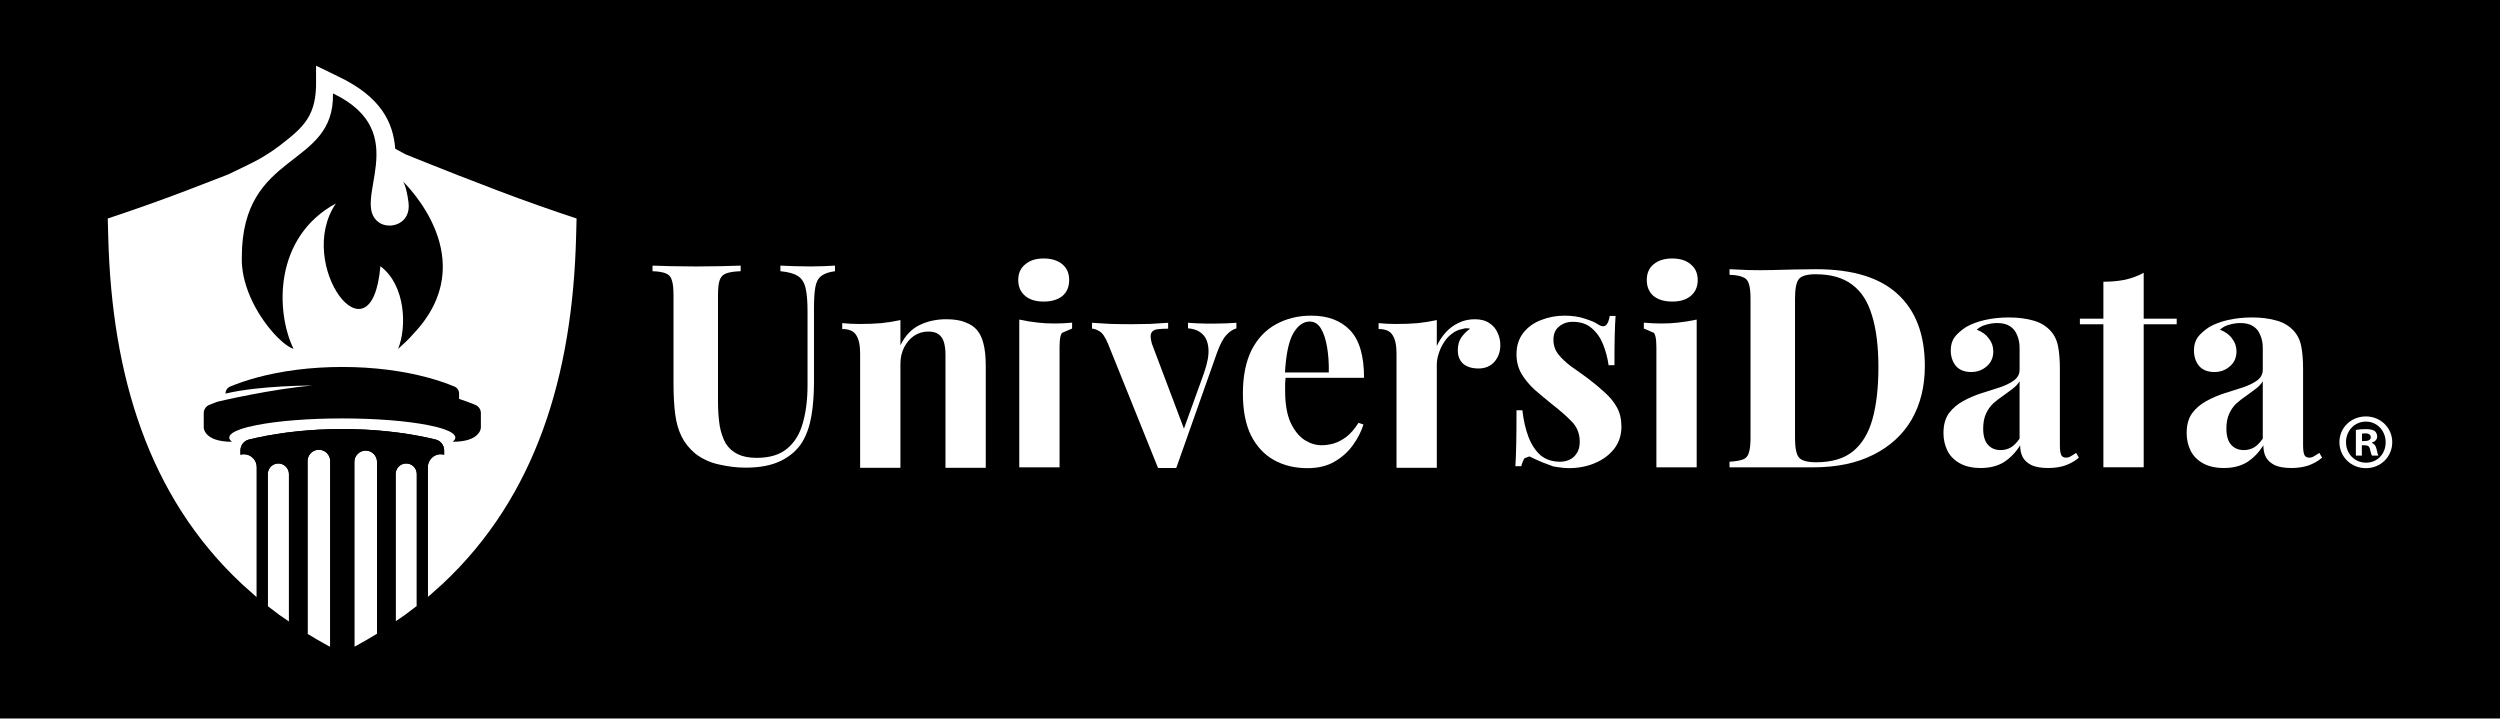
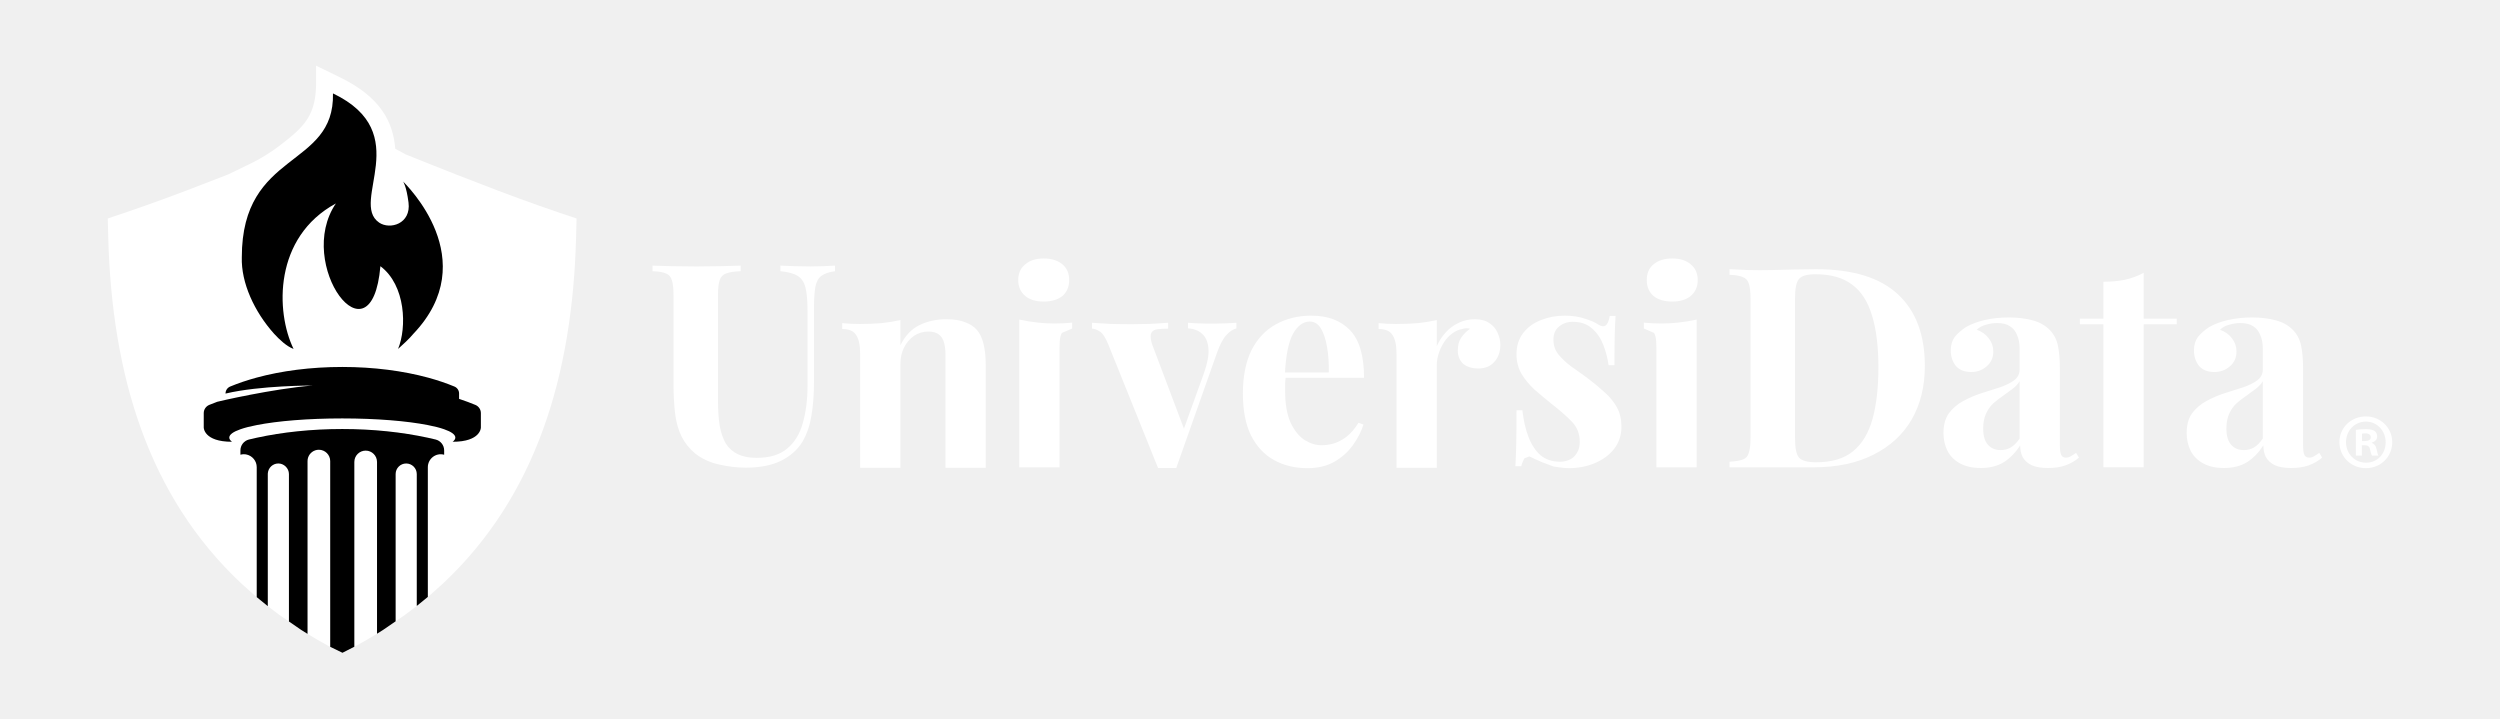
- <svg xmlns="http://www.w3.org/2000/svg" viewBox="0 0 2140 615">
-   <defs>
-     <style>
-       .cls-1 {
-         fill: #fff;
-       }
-     </style>
-   </defs>
-   <rect width="2140" height="615" />
-   <g id="Fiamma_15_BN" data-name="Fiamma 15% BN">
+ <svg xmlns="http://www.w3.org/2000/svg" id="Fiamma_15_BN" data-name="Fiamma 15% BN" viewBox="0 0 2140 615">
+   <g>
    <g>
-       <g>
-         <g>
-           <path class="cls-1" d="M272.96,384.97c-4.31,0-7.97,2.81-9.23,6.71-.31.94-.47,1.95-.47,3.01v147.9c5.66,3.47,11.5,6.85,17.48,10.13l1.94.95v-158.98c0-5.36-4.37-9.72-9.72-9.72Z" />
-           <path class="cls-1" d="M313.05,385.71c-5.36,0-9.72,4.36-9.72,9.72v158.16l1.7-.87c6.07-3.33,11.99-6.75,17.73-10.28v-147.02c0-5.36-4.37-9.72-9.71-9.72Z" />
-           <path class="cls-1" d="M478.39,181.95c-5.78-1.94-11.52-3.96-17.27-5.99-23.26-8.2-46.28-17.06-69.25-26.03-14.94-5.84-29.81-11.83-44.7-17.8-3.01-1.67-5.96-3.3-8.84-4.81-1.77-22.18-11.78-44.09-48.29-61.61l-19.49-9.48v12.46c.62,30.09-10.33,39.9-30.38,55.35l-.1.1c-4.03,3.11-8.2,6-12.53,8.66-3.97,2.49-8.07,4.79-12.3,6.85-4.63,2.3-9.35,4.6-14.21,6.92-1.87.91-3.8,1.81-5.7,2.72-.53.21-1.07.43-1.6.64-22.98,8.98-46,17.85-69.26,26.06-5.69,2.01-11.39,4.02-17.11,5.95l-15.12,5.09.42,15.94c3.08,117.95,34.03,221.61,114.07,296.63l11.13,9.95c.63.54,1.28,1.07,1.92,1.61v-111.24c0-5.33-3.72-9.66-8.49-10.79-1.69-.42-3.51-.42-5.33.07l-.13.05v-3.69c0-4.44,3.04-8.29,7.36-9.33l.07-.02h.03c2.13-.54,4.28-1.02,6.49-1.5,22.08-4.78,46.93-7.46,73.24-7.46s51.16,2.68,73.24,7.46c2.19.47,4.36.96,6.49,1.5h.02l.08.02c4.32,1.04,7.36,4.89,7.36,9.33v3.69l-.16-.05c-6.97-1.85-13.79,3.5-13.79,10.73v111.03c.55-.47,1.12-.93,1.67-1.4l11.13-9.95c80.04-75.01,110.98-178.66,114.07-296.6l.42-15.97-15.15-5.08Z" />
-           <path class="cls-1" d="M347.71,396.72c-4.96,0-9.04,4.05-9.04,9.04v126.07l7.94-5.45c3.47-2.53,6.85-5.1,10.17-7.71v-112.91c0-4.99-4.08-9.04-9.07-9.04Z" />
-           <path class="cls-1" d="M238.3,396.72c-4.73,0-8.62,3.64-9.02,8.24-.03.26-.05.52-.05.8v113.1c3.24,2.55,6.55,5.06,9.93,7.52l8.18,5.62v-126.24c0-4.96-4.08-9.04-9.04-9.04Z" />
-         </g>
-         <path id="Colonna" d="M380.03,389.19l.16.05v-3.69c0-4.44-3.04-8.29-7.36-9.33l-.08-.02h-.02c-2.13-.54-4.29-1.02-6.49-1.5-22.08-4.78-46.97-7.46-73.24-7.46s-51.16,2.68-73.24,7.46c-2.21.47-4.36.96-6.49,1.5h-.03l-.07.02c-4.32,1.04-7.36,4.89-7.36,9.33v3.69l.13-.05c1.82-.49,3.64-.49,5.33-.07,4.76,1.14,8.49,5.46,8.49,10.79v111.24c3.09,2.61,6.24,5.18,9.46,7.71v-113.1c0-.28.01-.54.05-.8.41-4.6,4.29-8.24,9.02-8.24s9.04,4.08,9.04,9.04v126.24l10.54,7.24c1.77,1.13,3.56,2.25,5.37,3.36v-147.9c0-1.06.16-2.06.47-3.01,1.27-3.9,4.93-6.71,9.23-6.71,5.35,0,9.72,4.36,9.72,9.72v158.98l10.49,5.1,10.15-5.18v-158.16c0-5.36,4.36-9.72,9.72-9.72s9.71,4.36,9.71,9.72v147.02c1.72-1.06,3.44-2.13,5.13-3.21l10.79-7.41v-126.07c0-4.99,4.08-9.04,9.04-9.04s9.07,4.05,9.07,9.04v112.91c3.22-2.53,6.37-5.11,9.46-7.72v-111.03c0-7.23,6.81-12.58,13.79-10.73Z" />
-         <path id="Capitello" d="M406.89,346.59c-4.41-1.83-9.07-3.54-13.92-5.16v-4.62c0-2.6-1.58-4.93-3.98-5.93-6.87-2.85-14.42-5.4-22.5-7.61-21.35-5.8-46.53-9.15-73.48-9.15s-52.15,3.34-73.48,9.15c-8.09,2.2-15.63,4.76-22.5,7.61-2.4,1-3.98,3.32-3.98,5.93v.09c29.66-7.05,74.37-6.87,74.37-6.87-33.87,2.75-80.25,13.52-81.51,13.91-2.32.86-4.58,1.74-6.78,2.65-2.85,1.18-4.73,3.94-4.73,7.03v12.4s0,12.14,24.17,12.14c-1.52-1.18-2.31-2.37-2.31-3.6,0-2.55,3.44-4.99,9.56-7.12,3.71-1.31,8.41-2.52,13.95-3.57,17.74-3.5,43.96-5.7,73.24-5.7s55.5,2.21,73.24,5.7c5.54,1.05,10.25,2.26,13.95,3.57,6.12,2.13,9.57,4.57,9.57,7.12,0,1.23-.79,2.42-2.31,3.6,24.17,0,24.17-12.14,24.17-12.14v-12.4c0-3.09-1.87-5.85-4.73-7.03Z" />
-         <path id="Fiamma" d="M353.66,285.95c-2.9,3.62-9.19,9.46-12.92,12.74,7.56-18.25,6.69-54.41-15.11-70.83-7.61,87.01-73.57-1.61-38.11-53.71-53.22,28.85-51.7,92.74-36.23,124.54-5.84-2.12-12.24-8.13-16.7-13.03-16.83-18.79-28.29-43.62-27.6-65.49,0-91.91,79.58-75.62,78.03-140.21,70.9,33.98,13.84,92.98,39.5,110.57,9.22,6.32,27.52,1.14,25.17-17.18-1.83-14.28-4.58-17.74-4.58-17.98,1.92,2.32,69.44,66.86,8.55,130.57Z" />
-       </g>
-       <g>
-         <g id="UniversiData">
-           <path class="cls-1" d="M1903.64,400.6c-7.19,0-13.17-1.36-17.96-4.07-4.79-2.71-8.3-6.31-10.54-10.78-2.24-4.63-3.36-9.66-3.36-15.09,0-6.87,1.52-12.45,4.55-16.77,3.19-4.31,7.27-7.82,12.22-10.54,4.95-2.71,10.14-4.95,15.57-6.71,5.59-1.76,10.85-3.43,15.81-5.03,5.11-1.76,9.19-3.75,12.22-5.99,3.2-2.4,4.79-5.43,4.79-9.1v-18.68c0-4.15-.72-7.82-2.16-11.02-1.27-3.35-3.35-5.91-6.22-7.66-2.71-1.76-6.31-2.63-10.78-2.63-3.2,0-6.39.48-9.58,1.44-3.19.8-5.84,2.24-7.9,4.31,4.46,1.6,7.9,4.07,10.3,7.43,2.55,3.19,3.83,6.87,3.83,11.02,0,5.43-1.92,9.74-5.75,12.93-3.67,3.19-8.06,4.79-13.17,4.79-5.75,0-10.14-1.76-13.17-5.27-2.88-3.67-4.31-8.06-4.31-13.17,0-4.63,1.11-8.46,3.35-11.5,2.4-3.03,5.67-5.91,9.82-8.62,4.47-2.55,9.82-4.55,16.04-5.99,6.39-1.44,13.26-2.16,20.61-2.16s13.97.8,19.87,2.4c5.92,1.44,10.87,4.15,14.85,8.14,3.68,3.67,6.07,8.22,7.19,13.65,1.12,5.27,1.68,11.98,1.68,20.12v65.15c0,3.99.4,6.79,1.19,8.38.81,1.44,2.16,2.16,4.08,2.16,1.43,0,2.79-.4,4.07-1.2,1.44-.8,2.96-1.76,4.55-2.87l2.4,4.07c-3.35,2.87-7.27,5.11-11.73,6.71-4.31,1.44-9.19,2.16-14.61,2.16-5.92,0-10.62-.8-14.14-2.39-3.51-1.76-6.06-4.07-7.66-6.95-1.43-2.87-2.16-6.23-2.16-10.06-3.83,6.07-8.46,10.86-13.89,14.37-5.43,3.35-12.06,5.03-19.88,5.03ZM1920.65,385.27c3.19,0,6.06-.72,8.62-2.16,2.71-1.6,5.27-4.15,7.66-7.66v-49.1c-1.43,2.4-3.43,4.55-5.98,6.47-2.55,1.92-5.27,3.91-8.14,5.99-2.88,1.92-5.68,4.07-8.39,6.47-2.55,2.39-4.63,5.35-6.22,8.86-1.6,3.51-2.4,7.74-2.4,12.69,0,6.23,1.35,10.86,4.06,13.89,2.73,3.03,6.31,4.55,10.79,4.55Z" />
-           <path class="cls-1" d="M1835,233.5v39.28h28.26v4.79h-28.26v122.4h-34.5v-122.4h-20.12v-4.79h20.12v-31.62c6.71,0,12.85-.56,18.44-1.68,5.76-1.28,11.1-3.27,16.06-5.99Z" />
-           <path class="cls-1" d="M1695.47,400.6c-7.19,0-13.18-1.36-17.97-4.07-4.79-2.71-8.3-6.31-10.54-10.78-2.24-4.63-3.35-9.66-3.35-15.09,0-6.87,1.52-12.45,4.55-16.77,3.19-4.31,7.27-7.82,12.22-10.54,4.95-2.71,10.14-4.95,15.57-6.71,5.59-1.76,10.86-3.43,15.81-5.03,5.11-1.76,9.19-3.75,12.22-5.99,3.19-2.4,4.79-5.43,4.79-9.1v-18.68c0-4.15-.73-7.82-2.16-11.02-1.28-3.35-3.35-5.91-6.23-7.66-2.71-1.76-6.3-2.63-10.78-2.63-3.19,0-6.38.48-9.58,1.44-3.19.8-5.82,2.24-7.9,4.31,4.47,1.6,7.9,4.07,10.3,7.43,2.55,3.19,3.84,6.87,3.84,11.02,0,5.43-1.92,9.74-5.75,12.93-3.68,3.19-8.07,4.79-13.18,4.79-5.75,0-10.14-1.76-13.17-5.27-2.87-3.67-4.31-8.06-4.31-13.17,0-4.63,1.12-8.46,3.35-11.5,2.39-3.03,5.67-5.91,9.82-8.62,4.47-2.55,9.82-4.55,16.05-5.99,6.39-1.44,13.25-2.16,20.6-2.16s13.98.8,19.88,2.4c5.9,1.44,10.86,4.15,14.85,8.14,3.67,3.67,6.06,8.22,7.19,13.65,1.11,5.27,1.67,11.98,1.67,20.12v65.15c0,3.99.4,6.79,1.2,8.38.79,1.44,2.16,2.16,4.06,2.16,1.44,0,2.8-.4,4.08-1.2,1.44-.8,2.95-1.76,4.55-2.87l2.4,4.07c-3.36,2.87-7.27,5.11-11.74,6.71-4.31,1.44-9.17,2.16-14.61,2.16-5.9,0-10.62-.8-14.13-2.39-3.52-1.76-6.07-4.07-7.66-6.95-1.44-2.87-2.16-6.23-2.16-10.06-3.84,6.07-8.46,10.86-13.9,14.37-5.43,3.35-12.05,5.03-19.87,5.03ZM1712.47,385.27c3.2,0,6.07-.72,8.63-2.16,2.71-1.6,5.27-4.15,7.66-7.66v-49.1c-1.44,2.4-3.44,4.55-6,6.47-2.55,1.92-5.27,3.91-8.14,5.99-2.87,1.92-5.67,4.07-8.38,6.47-2.55,2.39-4.63,5.35-6.23,8.86-1.59,3.51-2.4,7.74-2.4,12.69,0,6.23,1.36,10.86,4.08,13.89,2.71,3.03,6.31,4.55,10.78,4.55Z" />
-           <path class="cls-1" d="M1554.5,230.44c31.46,0,54.85,7.19,70.18,21.56,15.33,14.21,22.99,34.65,22.99,61.32,0,17.41-3.75,32.65-11.26,45.75-7.51,12.93-18.44,22.99-32.82,30.18-14.21,7.19-31.3,10.78-51.26,10.78h-71.86v-4.79c5.11-.32,8.94-.96,11.5-1.92,2.56-.96,4.23-2.87,5.03-5.75.96-2.88,1.44-7.19,1.44-12.94v-118.8c0-5.91-.48-10.22-1.44-12.93-.8-2.87-2.55-4.79-5.27-5.75-2.56-1.12-6.31-1.76-11.26-1.92v-4.79c3.99.16,9.34.4,16.05.72,6.87.16,13.65.16,20.36,0,5.75-.16,12.22-.32,19.4-.48,7.35-.16,13.41-.24,18.2-.24ZM1554.26,234.75c-7.35,0-12.14,1.36-14.37,4.07-2.24,2.71-3.35,8.22-3.35,16.53v119.76c0,8.3,1.12,13.81,3.35,16.53,2.39,2.71,7.26,4.07,14.61,4.07,13.41,0,23.95-3.11,31.62-9.34,7.82-6.39,13.41-15.65,16.77-27.78,3.35-12.14,5.03-26.91,5.03-44.31s-1.84-32.65-5.51-44.31c-3.51-11.82-9.18-20.6-17.01-26.35-7.82-5.91-18.2-8.86-31.14-8.86Z" />
-           <path class="cls-1" d="M1452.36,273.56v126.47h1.92-36.41v-97.73c0-7.19.19-13.98-2.04-17.34l-8.7-3.74v-5.03c5.11.48,10.06.72,14.85.72,6.71,0,8.35-.24,14.09-.72,5.91-.64,11.34-1.52,16.29-2.63Z" />
-           <path class="cls-1" d="M1447.25,226.29c-3.83-3.35-9.1-5.03-15.81-5.03s-12.06,1.68-16.05,5.03c-3.83,3.19-5.75,7.66-5.75,13.41s1.92,10.3,5.75,13.65c3.99,3.19,9.34,4.79,16.05,4.79s11.98-1.6,15.81-4.79c3.99-3.35,5.99-7.9,5.99-13.65s-2-10.22-5.99-13.41Z" />
-           <path class="cls-1" d="M872.49,273.56v126.47h-1.92,36.41v-97.73c0-7.19-.2-13.98,2.04-17.34l8.7-3.74v-5.03c-5.11.48-10.06.72-14.85.72-6.71,0-8.35-.24-14.09-.72-5.91-.64-11.34-1.52-16.29-2.63Z" />
-           <path class="cls-1" d="M877.6,226.29c3.83-3.35,9.1-5.03,15.81-5.03s12.06,1.68,16.05,5.03c3.83,3.19,5.75,7.66,5.75,13.41s-1.92,10.3-5.75,13.65c-3.99,3.19-9.34,4.79-16.05,4.79s-11.98-1.6-15.81-4.79c-3.99-3.35-5.99-7.9-5.99-13.65s2-10.22,5.99-13.41Z" />
-           <path class="cls-1" d="M1339.33,270.21c6.71,0,12.54.88,17.49,2.63,5.11,1.6,8.78,3.19,11.02,4.79,5.43,3.67,8.78,1.28,10.06-7.19h5.03c-.32,4.47-.56,9.98-.72,16.53-.16,6.39-.24,14.93-.24,25.63h-5.03c-.8-5.91-2.32-11.74-4.55-17.49-2.24-5.75-5.51-10.46-9.82-14.13-4.15-3.67-9.58-5.51-16.29-5.51-4.63,0-8.54,1.36-11.74,4.07-3.19,2.55-4.79,6.31-4.79,11.26s1.44,9.02,4.31,12.69c2.88,3.51,6.55,6.95,11.02,10.3,4.63,3.19,9.42,6.63,14.37,10.3,5.27,3.99,10.06,7.98,14.37,11.98,4.31,3.83,7.74,8.06,10.3,12.69,2.55,4.63,3.83,10.14,3.83,16.53,0,7.19-2.08,13.49-6.23,18.92-4.15,5.27-9.66,9.34-16.53,12.22-6.71,2.87-14.21,4.31-22.52,4.31-4.79,0-12.93-1.44-12.93-1.44l-9.58-3.59-5.99-2.64-5.03-2.39-4.31,1.68s-2,3.83-2.63,6.71h-5.03c.32-5.11.56-11.34.72-18.68.16-7.35.24-17.09.24-29.22h5.03c.96,8.62,2.71,16.29,5.27,22.99,2.55,6.55,5.99,11.74,10.3,15.57,4.47,3.67,10.06,5.51,16.77,5.51,2.71,0,5.35-.56,7.9-1.68,2.55-1.12,4.63-2.95,6.23-5.51,1.76-2.55,2.63-5.83,2.63-9.82,0-7.03-2.32-12.85-6.95-17.49-4.47-4.63-10.22-9.66-17.25-15.09-5.11-4.15-9.98-8.22-14.61-12.22-4.47-4.15-8.14-8.62-11.02-13.41-2.87-4.95-4.31-10.54-4.31-16.77,0-7.19,1.92-13.25,5.75-18.2,3.83-4.95,8.86-8.62,15.09-11.02,6.39-2.55,13.17-3.83,20.36-3.83Z" />
-           <path class="cls-1" d="M1262.49,273.27c5.11,0,9.26,1.12,12.45,3.35,3.19,2.08,5.51,4.79,6.95,8.14,1.6,3.35,2.39,6.87,2.39,10.54,0,5.91-1.76,10.78-5.27,14.61-3.35,3.67-7.82,5.51-13.41,5.51s-9.98-1.36-13.17-4.07c-3.03-2.87-4.55-6.63-4.55-11.26s.96-8.14,2.87-11.02c2.08-3.03,4.63-5.59,7.66-7.66-2.24-.64-4.47-.56-6.71.24-3.03.48-5.91,1.76-8.62,3.83-2.71,1.92-5.03,4.39-6.95,7.43-1.92,2.87-3.43,6.07-4.55,9.58-1.12,3.35-1.68,6.63-1.68,9.82v88.14h-34.49v-97.73c0-7.19-1.12-12.46-3.35-15.81-2.08-3.51-6.07-5.27-11.98-5.27v-5.03c5.11.48,10.06.72,14.85.72,6.71,0,12.93-.24,18.68-.72,5.91-.64,11.34-1.52,16.29-2.63v22.28c1.92-4.31,4.47-8.22,7.66-11.74,3.19-3.51,6.87-6.23,11.02-8.14,4.15-2.08,8.78-3.11,13.89-3.11Z" />
-           <path class="cls-1" d="M1122.59,270.21c14.05,0,25.07,4.15,33.05,12.46,7.98,8.3,11.98,21.88,11.98,40.72h-78.8l-.48-4.55h49.1c.16-7.82-.32-15.01-1.44-21.56-1.12-6.71-2.87-12.06-5.27-16.05-2.4-3.99-5.59-5.99-9.58-5.99-5.59,0-10.38,3.51-14.37,10.54-3.83,7.03-6.15,18.68-6.95,34.97l.72,1.44c-.16,1.92-.32,3.91-.48,5.99v6.47c0,11.02,1.52,19.96,4.55,26.83,3.19,6.87,7.19,11.9,11.98,15.09,4.79,3.03,9.66,4.55,14.61,4.55,3.35,0,6.79-.48,10.3-1.44,3.67-1.12,7.35-3.03,11.02-5.75,3.67-2.87,7.11-6.87,10.3-11.98l4.31,1.44c-1.92,6.07-4.95,11.98-9.1,17.72-4.15,5.75-9.42,10.46-15.81,14.13-6.39,3.67-14.05,5.51-22.99,5.51-10.86,0-20.44-2.32-28.74-6.95-8.3-4.63-14.85-11.66-19.64-21.08-4.63-9.42-6.95-21.4-6.95-35.93s2.48-27.23,7.42-37.13c5.11-9.9,12.06-17.25,20.84-22.04,8.94-4.95,19.08-7.43,30.42-7.43Z" />
-           <path class="cls-1" d="M1058.36,276.32v4.79c-3.03.8-5.91,2.71-8.62,5.75-2.71,2.87-5.35,7.82-7.9,14.85l-34.97,98.92h-15.57l-42.63-105.87c-2.55-6.23-5.11-9.98-7.66-11.26-2.4-1.44-4.47-2.16-6.23-2.16v-5.03c5.11.32,10.38.64,15.81.96,5.59.16,11.66.24,18.2.24,4.95,0,10.14-.08,15.57-.24,5.59-.32,10.78-.64,15.57-.96v5.03c-3.35,0-6.39.16-9.1.48-2.55.32-4.31,1.36-5.27,3.11-.96,1.76-.8,4.87.48,9.34l28.02,74.25-2.39,3.35,18.92-52.46c3.03-8.62,4.31-15.65,3.83-21.08-.48-5.59-2.24-9.74-5.27-12.46-3.03-2.87-7.11-4.47-12.22-4.79v-4.79c2.39.16,4.95.32,7.66.48,2.87,0,5.59.08,8.14.24h7.19c3.19,0,6.55-.08,10.06-.24,3.51-.16,6.31-.32,8.38-.48Z" />
-           <path class="cls-1" d="M810.03,273.27c6.71,0,12.14.88,16.29,2.63,4.31,1.6,7.67,3.83,10.06,6.71,2.55,3.03,4.39,6.95,5.51,11.74,1.28,4.79,1.92,11.26,1.92,19.4v86.71h-34.49v-96.77c0-3.99-.4-7.43-1.2-10.3-.8-3.03-2.23-5.35-4.31-6.95-2.08-1.76-5.19-2.63-9.34-2.63s-8.3,1.2-11.98,3.59c-3.51,2.4-6.39,5.75-8.62,10.06-2.08,4.15-3.11,8.86-3.11,14.13v88.86h-34.49v-97.73c0-7.19-1.12-12.46-3.35-15.81-2.08-3.51-6.07-5.27-11.98-5.27v-5.03c5.11.48,10.06.72,14.85.72,6.71,0,12.93-.24,18.68-.72,5.91-.64,11.34-1.52,16.29-2.63v21.56c3.99-8.14,9.42-13.89,16.29-17.25,6.87-3.35,14.53-5.03,22.99-5.03Z" />
-           <path class="cls-1" d="M714.74,227.38v4.79c-5.11.64-9.02,2-11.74,4.07-2.55,1.92-4.23,5.03-5.03,9.34-.8,4.31-1.2,10.38-1.2,18.2v63.47c0,10.38-.72,19.88-2.16,28.5-1.44,8.62-3.99,16.05-7.66,22.28-4.15,6.87-10.22,12.29-18.2,16.29-7.98,3.99-18.12,5.99-30.42,5.99-7.35,0-14.85-.88-22.52-2.64-7.66-1.6-14.53-4.71-20.6-9.34-5.11-4.31-9.02-9.18-11.74-14.61-2.71-5.43-4.55-11.82-5.51-19.16-.96-7.51-1.44-16.37-1.44-26.59v-75.21c0-5.91-.48-10.22-1.44-12.93-.8-2.87-2.48-4.79-5.03-5.75-2.55-1.12-6.39-1.76-11.5-1.92v-4.79c3.99.16,9.34.32,16.05.48,6.87.16,13.97.24,21.32.24s14.37-.08,21.08-.24c6.87-.16,12.53-.32,17.01-.48v4.79c-5.43.16-9.58.8-12.46,1.92-2.71.96-4.55,2.87-5.51,5.75-.96,2.71-1.44,7.03-1.44,12.93v90.3c0,7.98.48,15.09,1.44,21.32,1.12,6.07,2.87,11.18,5.27,15.33,2.55,3.99,5.99,7.03,10.3,9.1,4.31,2.08,9.66,3.11,16.05,3.11,11.18,0,19.88-2.64,26.11-7.91,6.39-5.27,10.86-12.53,13.41-21.8,2.71-9.42,4.07-20.2,4.07-32.34v-63.23c0-8.78-.56-15.49-1.68-20.12-1.12-4.79-3.35-8.22-6.71-10.3-3.19-2.08-8.14-3.43-14.85-4.07v-4.79c3.03.16,7.03.32,11.98.48,4.95.16,9.58.24,13.89.24,3.83,0,7.58-.08,11.26-.24,3.83-.16,7.03-.32,9.58-.48Z" />
-         </g>
-         <path class="cls-1" d="M2047.76,378.47c0,12.48-9.8,22.28-22.54,22.28s-22.68-9.8-22.68-22.28,10.06-22.01,22.68-22.01,22.54,9.8,22.54,22.01ZM2008.18,378.47c0,9.8,7.25,17.58,17.18,17.58s16.77-7.78,16.77-17.45-7.11-17.71-16.91-17.71-17.04,7.92-17.04,17.58ZM2021.73,390.01h-5.1v-22.01c2.01-.4,4.83-.67,8.45-.67,4.16,0,6.04.67,7.65,1.61,1.21.94,2.15,2.68,2.15,4.83,0,2.42-1.88,4.29-4.56,5.1v.27c2.15.81,3.36,2.42,4.03,5.37.67,3.36,1.07,4.7,1.61,5.5h-5.5c-.67-.81-1.07-2.82-1.74-5.37-.4-2.42-1.74-3.49-4.56-3.49h-2.42v8.86ZM2021.87,377.53h2.42c2.82,0,5.1-.94,5.1-3.22,0-2.01-1.48-3.35-4.7-3.35-1.34,0-2.28.13-2.82.27v6.31Z" />
-       </g>
+       <path d="M272.96,384.97c-4.31,0-7.97,2.81-9.23,6.71-.31.94-.47,1.95-.47,3.01v147.9c5.66,3.47,11.5,6.85,17.48,10.13l1.94.95v-158.98c0-5.36-4.37-9.72-9.72-9.72Z" fill="#fff" />
+       <path d="M313.05,385.71c-5.36,0-9.72,4.36-9.72,9.72v158.16l1.7-.87c6.07-3.33,11.99-6.75,17.73-10.28v-147.02c0-5.36-4.37-9.72-9.71-9.72Z" fill="#fff" />
+       <path d="M478.39,181.95c-5.78-1.94-11.52-3.96-17.27-5.99-23.26-8.2-46.28-17.06-69.25-26.03-14.94-5.84-29.81-11.83-44.7-17.8-3.01-1.67-5.96-3.3-8.84-4.81-1.77-22.18-11.78-44.09-48.29-61.61l-19.49-9.48v12.46c.62,30.09-10.33,39.9-30.38,55.35l-.1.1c-4.03,3.11-8.2,6-12.53,8.66-3.97,2.49-8.07,4.79-12.3,6.85-4.63,2.3-9.35,4.6-14.21,6.92-1.87.91-3.8,1.81-5.7,2.72-.53.21-1.07.43-1.6.64-22.98,8.98-46,17.85-69.26,26.06-5.69,2.01-11.39,4.02-17.11,5.95l-15.12,5.09.42,15.94c3.08,117.95,34.03,221.61,114.07,296.63l11.13,9.95c.63.54,1.28,1.07,1.92,1.61v-111.24c0-5.33-3.72-9.66-8.49-10.79-1.69-.42-3.51-.42-5.33.07l-.13.05v-3.69c0-4.44,3.04-8.29,7.36-9.33l.07-.02h.03c2.13-.54,4.28-1.02,6.49-1.5,22.08-4.78,46.93-7.46,73.24-7.46s51.16,2.68,73.24,7.46c2.19.47,4.36.96,6.49,1.5h.02l.08.02c4.32,1.04,7.36,4.89,7.36,9.33v3.69l-.16-.05c-6.97-1.85-13.79,3.5-13.79,10.73v111.03c.55-.47,1.12-.93,1.67-1.4l11.13-9.95c80.04-75.01,110.98-178.66,114.07-296.6l.42-15.97-15.15-5.08Z" fill="#fff" />
+       <path d="M347.71,396.72c-4.96,0-9.04,4.05-9.04,9.04v126.07l7.94-5.45c3.47-2.53,6.85-5.1,10.17-7.71v-112.91c0-4.99-4.08-9.04-9.07-9.04Z" fill="#fff" />
+       <path d="M238.3,396.72c-4.73,0-8.62,3.64-9.02,8.24-.03.26-.05.52-.05.8v113.1c3.24,2.55,6.55,5.06,9.93,7.52l8.18,5.62v-126.24c0-4.96-4.08-9.04-9.04-9.04Z" fill="#fff" />
    </g>
+     <path id="Colonna" d="M380.03,389.19l.16.05v-3.69c0-4.44-3.04-8.29-7.36-9.33l-.08-.02h-.02c-2.13-.54-4.29-1.02-6.49-1.5-22.08-4.78-46.97-7.46-73.24-7.46s-51.16,2.68-73.24,7.46c-2.21.47-4.36.96-6.49,1.5h-.03l-.07.02c-4.32,1.04-7.36,4.89-7.36,9.33v3.69l.13-.05c1.82-.49,3.64-.49,5.33-.07,4.76,1.14,8.49,5.46,8.49,10.79v111.24c3.09,2.61,6.24,5.18,9.46,7.71v-113.1c0-.28.01-.54.05-.8.41-4.6,4.29-8.24,9.02-8.24s9.04,4.08,9.04,9.04v126.24l10.54,7.24c1.77,1.13,3.56,2.25,5.37,3.36v-147.9c0-1.06.16-2.06.47-3.01,1.27-3.9,4.93-6.71,9.23-6.71,5.35,0,9.72,4.36,9.72,9.72v158.98l10.49,5.1,10.15-5.18v-158.16c0-5.36,4.36-9.72,9.72-9.72s9.71,4.36,9.71,9.72v147.02c1.72-1.06,3.44-2.13,5.13-3.21l10.79-7.41v-126.07c0-4.99,4.08-9.04,9.04-9.04s9.07,4.05,9.07,9.04v112.91c3.22-2.53,6.37-5.11,9.46-7.72v-111.03c0-7.23,6.81-12.58,13.79-10.73Z" />
+     <path id="Capitello" d="M406.89,346.59c-4.41-1.83-9.07-3.54-13.92-5.16v-4.62c0-2.6-1.58-4.93-3.98-5.93-6.87-2.85-14.42-5.4-22.5-7.61-21.35-5.8-46.53-9.15-73.48-9.15s-52.15,3.34-73.48,9.15c-8.09,2.2-15.63,4.76-22.5,7.61-2.4,1-3.98,3.32-3.98,5.93v.09c29.66-7.05,74.37-6.87,74.37-6.87-33.87,2.75-80.25,13.52-81.51,13.91-2.32.86-4.58,1.74-6.78,2.65-2.85,1.18-4.73,3.94-4.73,7.03v12.4s0,12.14,24.17,12.14c-1.52-1.18-2.31-2.37-2.31-3.6,0-2.55,3.44-4.99,9.56-7.12,3.71-1.31,8.41-2.52,13.95-3.57,17.74-3.5,43.96-5.7,73.24-5.7s55.5,2.21,73.24,5.7c5.54,1.05,10.25,2.26,13.95,3.57,6.12,2.13,9.57,4.57,9.57,7.12,0,1.23-.79,2.42-2.31,3.6,24.17,0,24.17-12.14,24.17-12.14v-12.4c0-3.09-1.87-5.85-4.73-7.03Z" />
+     <path id="Fiamma" d="M353.66,285.95c-2.9,3.62-9.19,9.46-12.92,12.74,7.56-18.25,6.69-54.41-15.11-70.83-7.61,87.01-73.57-1.61-38.11-53.71-53.22,28.85-51.7,92.74-36.23,124.54-5.84-2.12-12.24-8.13-16.7-13.03-16.83-18.79-28.29-43.62-27.6-65.49,0-91.91,79.58-75.62,78.03-140.21,70.9,33.98,13.84,92.98,39.5,110.57,9.22,6.32,27.52,1.14,25.17-17.18-1.83-14.28-4.58-17.74-4.58-17.98,1.92,2.32,69.44,66.86,8.55,130.57Z" />
+   </g>
+   <g>
+     <g id="UniversiData">
+       <path d="M1903.64,400.6c-7.19,0-13.17-1.36-17.96-4.07-4.79-2.71-8.3-6.31-10.54-10.78-2.24-4.63-3.36-9.66-3.36-15.09,0-6.87,1.52-12.45,4.55-16.77,3.19-4.31,7.27-7.82,12.22-10.54,4.95-2.71,10.14-4.95,15.57-6.71,5.59-1.76,10.85-3.43,15.81-5.03,5.11-1.76,9.19-3.75,12.22-5.99,3.2-2.4,4.79-5.43,4.79-9.1v-18.68c0-4.15-.72-7.82-2.16-11.02-1.27-3.35-3.35-5.91-6.22-7.66-2.71-1.76-6.31-2.63-10.78-2.63-3.2,0-6.39.48-9.58,1.44-3.19.8-5.84,2.24-7.9,4.31,4.46,1.6,7.9,4.07,10.3,7.43,2.55,3.19,3.83,6.87,3.83,11.02,0,5.43-1.92,9.74-5.75,12.93-3.67,3.19-8.06,4.79-13.17,4.79-5.75,0-10.14-1.76-13.17-5.27-2.88-3.67-4.31-8.06-4.31-13.17,0-4.63,1.11-8.46,3.35-11.5,2.4-3.03,5.67-5.91,9.82-8.62,4.47-2.55,9.82-4.55,16.04-5.99,6.39-1.44,13.26-2.16,20.61-2.16s13.97.8,19.87,2.4c5.92,1.44,10.87,4.15,14.85,8.14,3.68,3.67,6.07,8.22,7.19,13.65,1.12,5.27,1.68,11.98,1.68,20.12v65.15c0,3.99.4,6.79,1.19,8.38.81,1.44,2.16,2.16,4.08,2.16,1.43,0,2.79-.4,4.07-1.2,1.44-.8,2.96-1.76,4.55-2.87l2.4,4.07c-3.35,2.87-7.27,5.11-11.73,6.71-4.31,1.44-9.19,2.16-14.61,2.16-5.92,0-10.62-.8-14.14-2.39-3.51-1.76-6.06-4.07-7.66-6.95-1.43-2.87-2.16-6.23-2.16-10.06-3.83,6.07-8.46,10.86-13.89,14.37-5.43,3.35-12.06,5.03-19.88,5.03ZM1920.65,385.27c3.19,0,6.06-.72,8.62-2.16,2.71-1.6,5.27-4.15,7.66-7.66v-49.1c-1.43,2.4-3.43,4.55-5.98,6.47-2.55,1.92-5.27,3.91-8.14,5.99-2.88,1.92-5.68,4.07-8.39,6.47-2.55,2.39-4.63,5.35-6.22,8.86-1.6,3.51-2.4,7.74-2.4,12.69,0,6.23,1.35,10.86,4.06,13.89,2.73,3.03,6.31,4.55,10.79,4.55Z" fill="#fff" />
+       <path d="M1835,233.5v39.28h28.26v4.79h-28.26v122.4h-34.5v-122.4h-20.12v-4.79h20.12v-31.62c6.71,0,12.85-.56,18.44-1.68,5.76-1.28,11.1-3.27,16.06-5.99Z" fill="#fff" />
+       <path d="M1695.47,400.6c-7.19,0-13.18-1.36-17.97-4.07-4.79-2.71-8.3-6.31-10.54-10.78-2.24-4.63-3.35-9.66-3.35-15.09,0-6.87,1.52-12.45,4.55-16.77,3.19-4.31,7.27-7.82,12.22-10.54,4.95-2.71,10.14-4.95,15.57-6.71,5.59-1.76,10.86-3.43,15.81-5.03,5.11-1.76,9.19-3.75,12.22-5.99,3.19-2.4,4.79-5.43,4.79-9.1v-18.68c0-4.15-.73-7.82-2.16-11.02-1.28-3.35-3.35-5.91-6.23-7.66-2.71-1.76-6.3-2.63-10.78-2.63-3.19,0-6.38.48-9.58,1.44-3.19.8-5.82,2.24-7.9,4.31,4.47,1.6,7.9,4.07,10.3,7.43,2.55,3.19,3.84,6.87,3.84,11.02,0,5.43-1.92,9.74-5.75,12.93-3.68,3.19-8.07,4.79-13.18,4.79-5.75,0-10.14-1.76-13.17-5.27-2.87-3.67-4.31-8.06-4.31-13.17,0-4.63,1.12-8.46,3.35-11.5,2.39-3.03,5.67-5.91,9.82-8.62,4.47-2.55,9.82-4.55,16.05-5.99,6.39-1.44,13.25-2.16,20.6-2.16s13.98.8,19.88,2.4c5.9,1.44,10.86,4.15,14.85,8.14,3.67,3.67,6.06,8.22,7.19,13.65,1.11,5.27,1.67,11.98,1.67,20.12v65.15c0,3.99.4,6.79,1.2,8.38.79,1.44,2.16,2.16,4.06,2.16,1.44,0,2.8-.4,4.08-1.2,1.44-.8,2.95-1.76,4.55-2.87l2.4,4.07c-3.36,2.87-7.27,5.11-11.74,6.71-4.31,1.44-9.17,2.16-14.61,2.16-5.9,0-10.62-.8-14.13-2.39-3.52-1.76-6.07-4.07-7.66-6.95-1.44-2.87-2.16-6.23-2.16-10.06-3.84,6.07-8.46,10.86-13.9,14.37-5.43,3.35-12.05,5.03-19.87,5.03ZM1712.47,385.27c3.2,0,6.07-.72,8.63-2.16,2.71-1.6,5.27-4.15,7.66-7.66v-49.1c-1.44,2.4-3.44,4.55-6,6.47-2.55,1.92-5.27,3.91-8.14,5.99-2.87,1.92-5.67,4.07-8.38,6.47-2.55,2.39-4.63,5.35-6.23,8.86-1.59,3.51-2.4,7.74-2.4,12.69,0,6.23,1.36,10.86,4.08,13.89,2.71,3.03,6.31,4.55,10.78,4.55Z" fill="#fff" />
+       <path d="M1554.5,230.44c31.46,0,54.85,7.19,70.18,21.56,15.33,14.21,22.99,34.65,22.99,61.32,0,17.41-3.75,32.65-11.26,45.75-7.51,12.93-18.44,22.99-32.82,30.18-14.21,7.19-31.3,10.78-51.26,10.78h-71.86v-4.79c5.11-.32,8.94-.96,11.5-1.92,2.56-.96,4.23-2.87,5.03-5.75.96-2.88,1.44-7.19,1.44-12.94v-118.8c0-5.91-.48-10.22-1.44-12.93-.8-2.87-2.55-4.79-5.27-5.75-2.56-1.12-6.31-1.76-11.26-1.92v-4.79c3.99.16,9.34.4,16.05.72,6.87.16,13.65.16,20.36,0,5.75-.16,12.22-.32,19.4-.48,7.35-.16,13.41-.24,18.2-.24ZM1554.26,234.75c-7.35,0-12.14,1.36-14.37,4.07-2.24,2.71-3.35,8.22-3.35,16.53v119.76c0,8.3,1.12,13.81,3.35,16.53,2.39,2.71,7.26,4.07,14.61,4.07,13.41,0,23.95-3.11,31.62-9.34,7.82-6.39,13.41-15.65,16.77-27.78,3.35-12.14,5.03-26.91,5.03-44.31s-1.84-32.65-5.51-44.31c-3.51-11.82-9.18-20.6-17.01-26.35-7.82-5.91-18.2-8.86-31.14-8.86Z" fill="#fff" />
+       <path d="M1452.36,273.56v126.47h1.92-36.41v-97.73c0-7.19.19-13.98-2.04-17.34l-8.7-3.74v-5.03c5.11.48,10.06.72,14.85.72,6.71,0,8.35-.24,14.09-.72,5.91-.64,11.34-1.52,16.29-2.63Z" fill="#fff" />
+       <path d="M1447.25,226.29c-3.83-3.35-9.1-5.03-15.81-5.03s-12.06,1.68-16.05,5.03c-3.83,3.19-5.75,7.66-5.75,13.41s1.92,10.3,5.75,13.65c3.99,3.19,9.34,4.79,16.05,4.79s11.98-1.6,15.81-4.79c3.99-3.35,5.99-7.9,5.99-13.65s-2-10.22-5.99-13.41Z" fill="#fff" />
+       <path d="M872.49,273.56v126.47h-1.92,36.41v-97.73c0-7.19-.2-13.98,2.04-17.34l8.7-3.74v-5.03c-5.11.48-10.06.72-14.85.72-6.71,0-8.35-.24-14.09-.72-5.91-.64-11.34-1.52-16.29-2.63Z" fill="#fff" />
+       <path d="M877.6,226.29c3.83-3.35,9.1-5.03,15.81-5.03s12.06,1.68,16.05,5.03c3.83,3.19,5.75,7.66,5.75,13.41s-1.92,10.3-5.75,13.65c-3.99,3.19-9.34,4.79-16.05,4.79s-11.98-1.6-15.81-4.79c-3.99-3.35-5.99-7.9-5.99-13.65s2-10.22,5.99-13.41Z" fill="#fff" />
+       <path d="M1339.33,270.21c6.71,0,12.54.88,17.49,2.63,5.11,1.6,8.78,3.19,11.02,4.79,5.43,3.67,8.78,1.28,10.06-7.19h5.03c-.32,4.47-.56,9.98-.72,16.53-.16,6.39-.24,14.93-.24,25.63h-5.03c-.8-5.91-2.32-11.74-4.55-17.49-2.24-5.75-5.51-10.46-9.82-14.13-4.15-3.67-9.58-5.51-16.29-5.51-4.63,0-8.54,1.36-11.74,4.07-3.19,2.55-4.79,6.31-4.79,11.26s1.44,9.02,4.31,12.69c2.88,3.51,6.55,6.95,11.02,10.3,4.63,3.19,9.42,6.63,14.37,10.3,5.27,3.99,10.06,7.98,14.37,11.98,4.31,3.83,7.74,8.06,10.3,12.69,2.55,4.63,3.83,10.14,3.83,16.53,0,7.19-2.08,13.49-6.23,18.92-4.15,5.27-9.66,9.34-16.53,12.22-6.71,2.87-14.21,4.31-22.52,4.31-4.79,0-12.93-1.44-12.93-1.44l-9.58-3.59-5.99-2.64-5.03-2.39-4.31,1.68s-2,3.83-2.63,6.71h-5.03c.32-5.11.56-11.34.72-18.68.16-7.35.24-17.09.24-29.22h5.03c.96,8.62,2.71,16.29,5.27,22.99,2.55,6.55,5.99,11.74,10.3,15.57,4.47,3.67,10.06,5.51,16.77,5.51,2.71,0,5.35-.56,7.9-1.68,2.55-1.12,4.63-2.95,6.23-5.51,1.76-2.55,2.63-5.83,2.63-9.82,0-7.03-2.32-12.85-6.95-17.49-4.47-4.63-10.22-9.66-17.25-15.09-5.11-4.15-9.98-8.22-14.61-12.22-4.47-4.15-8.14-8.62-11.02-13.41-2.87-4.95-4.31-10.54-4.31-16.77,0-7.19,1.92-13.25,5.75-18.2,3.83-4.95,8.86-8.62,15.09-11.02,6.39-2.55,13.17-3.83,20.36-3.83Z" fill="#fff" />
+       <path d="M1262.49,273.27c5.11,0,9.26,1.12,12.45,3.35,3.19,2.08,5.51,4.79,6.95,8.14,1.6,3.35,2.39,6.87,2.39,10.54,0,5.91-1.76,10.78-5.27,14.61-3.35,3.67-7.82,5.51-13.41,5.51s-9.98-1.36-13.17-4.07c-3.03-2.87-4.55-6.63-4.55-11.26s.96-8.14,2.87-11.02c2.08-3.03,4.63-5.59,7.66-7.66-2.24-.64-4.47-.56-6.71.24-3.03.48-5.91,1.76-8.62,3.83-2.71,1.92-5.03,4.39-6.95,7.43-1.92,2.87-3.43,6.07-4.55,9.58-1.12,3.35-1.68,6.63-1.68,9.82v88.14h-34.49v-97.73c0-7.19-1.12-12.46-3.35-15.81-2.08-3.51-6.07-5.27-11.98-5.27v-5.03c5.11.48,10.06.72,14.85.72,6.71,0,12.93-.24,18.68-.72,5.91-.64,11.34-1.52,16.29-2.63v22.28c1.92-4.31,4.47-8.22,7.66-11.74,3.19-3.51,6.87-6.23,11.02-8.14,4.15-2.08,8.78-3.11,13.89-3.11Z" fill="#fff" />
+       <path d="M1122.59,270.21c14.05,0,25.07,4.15,33.05,12.46,7.98,8.3,11.98,21.88,11.98,40.72h-78.8l-.48-4.55h49.1c.16-7.82-.32-15.01-1.44-21.56-1.12-6.71-2.87-12.06-5.27-16.05-2.4-3.99-5.59-5.99-9.58-5.99-5.59,0-10.38,3.51-14.37,10.54-3.83,7.03-6.15,18.68-6.95,34.97l.72,1.44c-.16,1.92-.32,3.91-.48,5.99v6.47c0,11.02,1.52,19.96,4.55,26.83,3.19,6.87,7.19,11.9,11.98,15.09,4.79,3.03,9.66,4.55,14.61,4.55,3.35,0,6.79-.48,10.3-1.44,3.67-1.12,7.35-3.03,11.02-5.75,3.67-2.87,7.11-6.87,10.3-11.98l4.31,1.44c-1.92,6.07-4.95,11.98-9.1,17.72-4.15,5.75-9.42,10.46-15.81,14.13-6.39,3.67-14.05,5.51-22.99,5.51-10.86,0-20.44-2.32-28.74-6.95-8.3-4.63-14.85-11.66-19.64-21.08-4.63-9.42-6.95-21.4-6.95-35.93s2.48-27.23,7.42-37.13c5.11-9.9,12.06-17.25,20.84-22.04,8.94-4.95,19.08-7.43,30.42-7.43Z" fill="#fff" />
+       <path d="M1058.36,276.32v4.79c-3.03.8-5.91,2.71-8.62,5.75-2.71,2.87-5.35,7.82-7.9,14.85l-34.97,98.92h-15.57l-42.63-105.87c-2.55-6.23-5.11-9.98-7.66-11.26-2.4-1.44-4.47-2.16-6.23-2.16v-5.03c5.11.32,10.38.64,15.81.96,5.59.16,11.66.24,18.2.24,4.95,0,10.14-.08,15.57-.24,5.59-.32,10.78-.64,15.57-.96v5.03c-3.35,0-6.39.16-9.1.48-2.55.32-4.31,1.36-5.27,3.11-.96,1.76-.8,4.87.48,9.34l28.02,74.25-2.39,3.35,18.92-52.46c3.03-8.62,4.31-15.65,3.83-21.08-.48-5.59-2.24-9.74-5.27-12.46-3.03-2.87-7.11-4.47-12.22-4.79v-4.79c2.39.16,4.95.32,7.66.48,2.87,0,5.59.08,8.14.24h7.19c3.19,0,6.55-.08,10.06-.24,3.51-.16,6.31-.32,8.38-.48Z" fill="#fff" />
+       <path d="M810.03,273.27c6.71,0,12.14.88,16.29,2.63,4.31,1.6,7.67,3.83,10.06,6.71,2.55,3.03,4.39,6.95,5.51,11.74,1.28,4.79,1.92,11.26,1.92,19.4v86.71h-34.49v-96.77c0-3.99-.4-7.43-1.2-10.3-.8-3.03-2.23-5.35-4.31-6.95-2.08-1.76-5.19-2.63-9.34-2.63s-8.3,1.2-11.98,3.59c-3.51,2.4-6.39,5.75-8.62,10.06-2.08,4.15-3.11,8.86-3.11,14.13v88.86h-34.49v-97.73c0-7.19-1.12-12.46-3.35-15.81-2.08-3.51-6.07-5.27-11.98-5.27v-5.03c5.11.48,10.06.72,14.85.72,6.71,0,12.93-.24,18.68-.72,5.91-.64,11.34-1.52,16.29-2.63v21.56c3.99-8.14,9.42-13.89,16.29-17.25,6.87-3.35,14.53-5.03,22.99-5.03Z" fill="#fff" />
+       <path d="M714.74,227.38v4.79c-5.11.64-9.02,2-11.74,4.07-2.55,1.92-4.23,5.03-5.03,9.34-.8,4.31-1.2,10.38-1.2,18.2v63.47c0,10.38-.72,19.88-2.16,28.5-1.44,8.62-3.99,16.05-7.66,22.28-4.15,6.87-10.22,12.29-18.2,16.29-7.98,3.99-18.12,5.99-30.42,5.99-7.35,0-14.85-.88-22.52-2.64-7.66-1.6-14.53-4.71-20.6-9.34-5.11-4.31-9.02-9.18-11.74-14.61-2.71-5.43-4.55-11.82-5.51-19.16-.96-7.51-1.44-16.37-1.44-26.59v-75.21c0-5.91-.48-10.22-1.44-12.93-.8-2.87-2.48-4.79-5.03-5.75-2.55-1.12-6.39-1.76-11.5-1.92v-4.79c3.99.16,9.34.32,16.05.48,6.87.16,13.97.24,21.32.24s14.37-.08,21.08-.24c6.87-.16,12.53-.32,17.01-.48v4.79c-5.43.16-9.58.8-12.46,1.92-2.71.96-4.55,2.87-5.51,5.75-.96,2.71-1.44,7.03-1.44,12.93v90.3c0,7.98.48,15.09,1.44,21.32,1.12,6.07,2.87,11.18,5.27,15.33,2.55,3.99,5.99,7.03,10.3,9.1,4.31,2.08,9.66,3.11,16.05,3.11,11.18,0,19.88-2.64,26.11-7.91,6.39-5.27,10.86-12.53,13.41-21.8,2.71-9.42,4.07-20.2,4.07-32.34v-63.23c0-8.78-.56-15.49-1.68-20.12-1.12-4.79-3.35-8.22-6.71-10.3-3.19-2.08-8.14-3.43-14.85-4.07v-4.79c3.03.16,7.03.32,11.98.48,4.95.16,9.58.24,13.89.24,3.83,0,7.58-.08,11.26-.24,3.83-.16,7.03-.32,9.58-.48Z" fill="#fff" />
+     </g>
+     <path d="M2047.76,378.47c0,12.48-9.8,22.28-22.54,22.28s-22.68-9.8-22.68-22.28,10.06-22.01,22.68-22.01,22.54,9.8,22.54,22.01ZM2008.18,378.47c0,9.8,7.25,17.58,17.18,17.58s16.77-7.78,16.77-17.45-7.11-17.71-16.91-17.71-17.04,7.92-17.04,17.58ZM2021.73,390.01h-5.1v-22.01c2.01-.4,4.83-.67,8.45-.67,4.16,0,6.04.67,7.65,1.61,1.21.94,2.15,2.68,2.15,4.83,0,2.42-1.88,4.29-4.56,5.1v.27c2.15.81,3.36,2.42,4.03,5.37.67,3.36,1.07,4.7,1.61,5.5h-5.5c-.67-.81-1.07-2.82-1.74-5.37-.4-2.42-1.74-3.49-4.56-3.49h-2.42v8.86ZM2021.87,377.53h2.42c2.82,0,5.1-.94,5.1-3.22,0-2.01-1.48-3.35-4.7-3.35-1.34,0-2.28.13-2.82.27v6.31Z" fill="#fff" />
  </g>
</svg>
